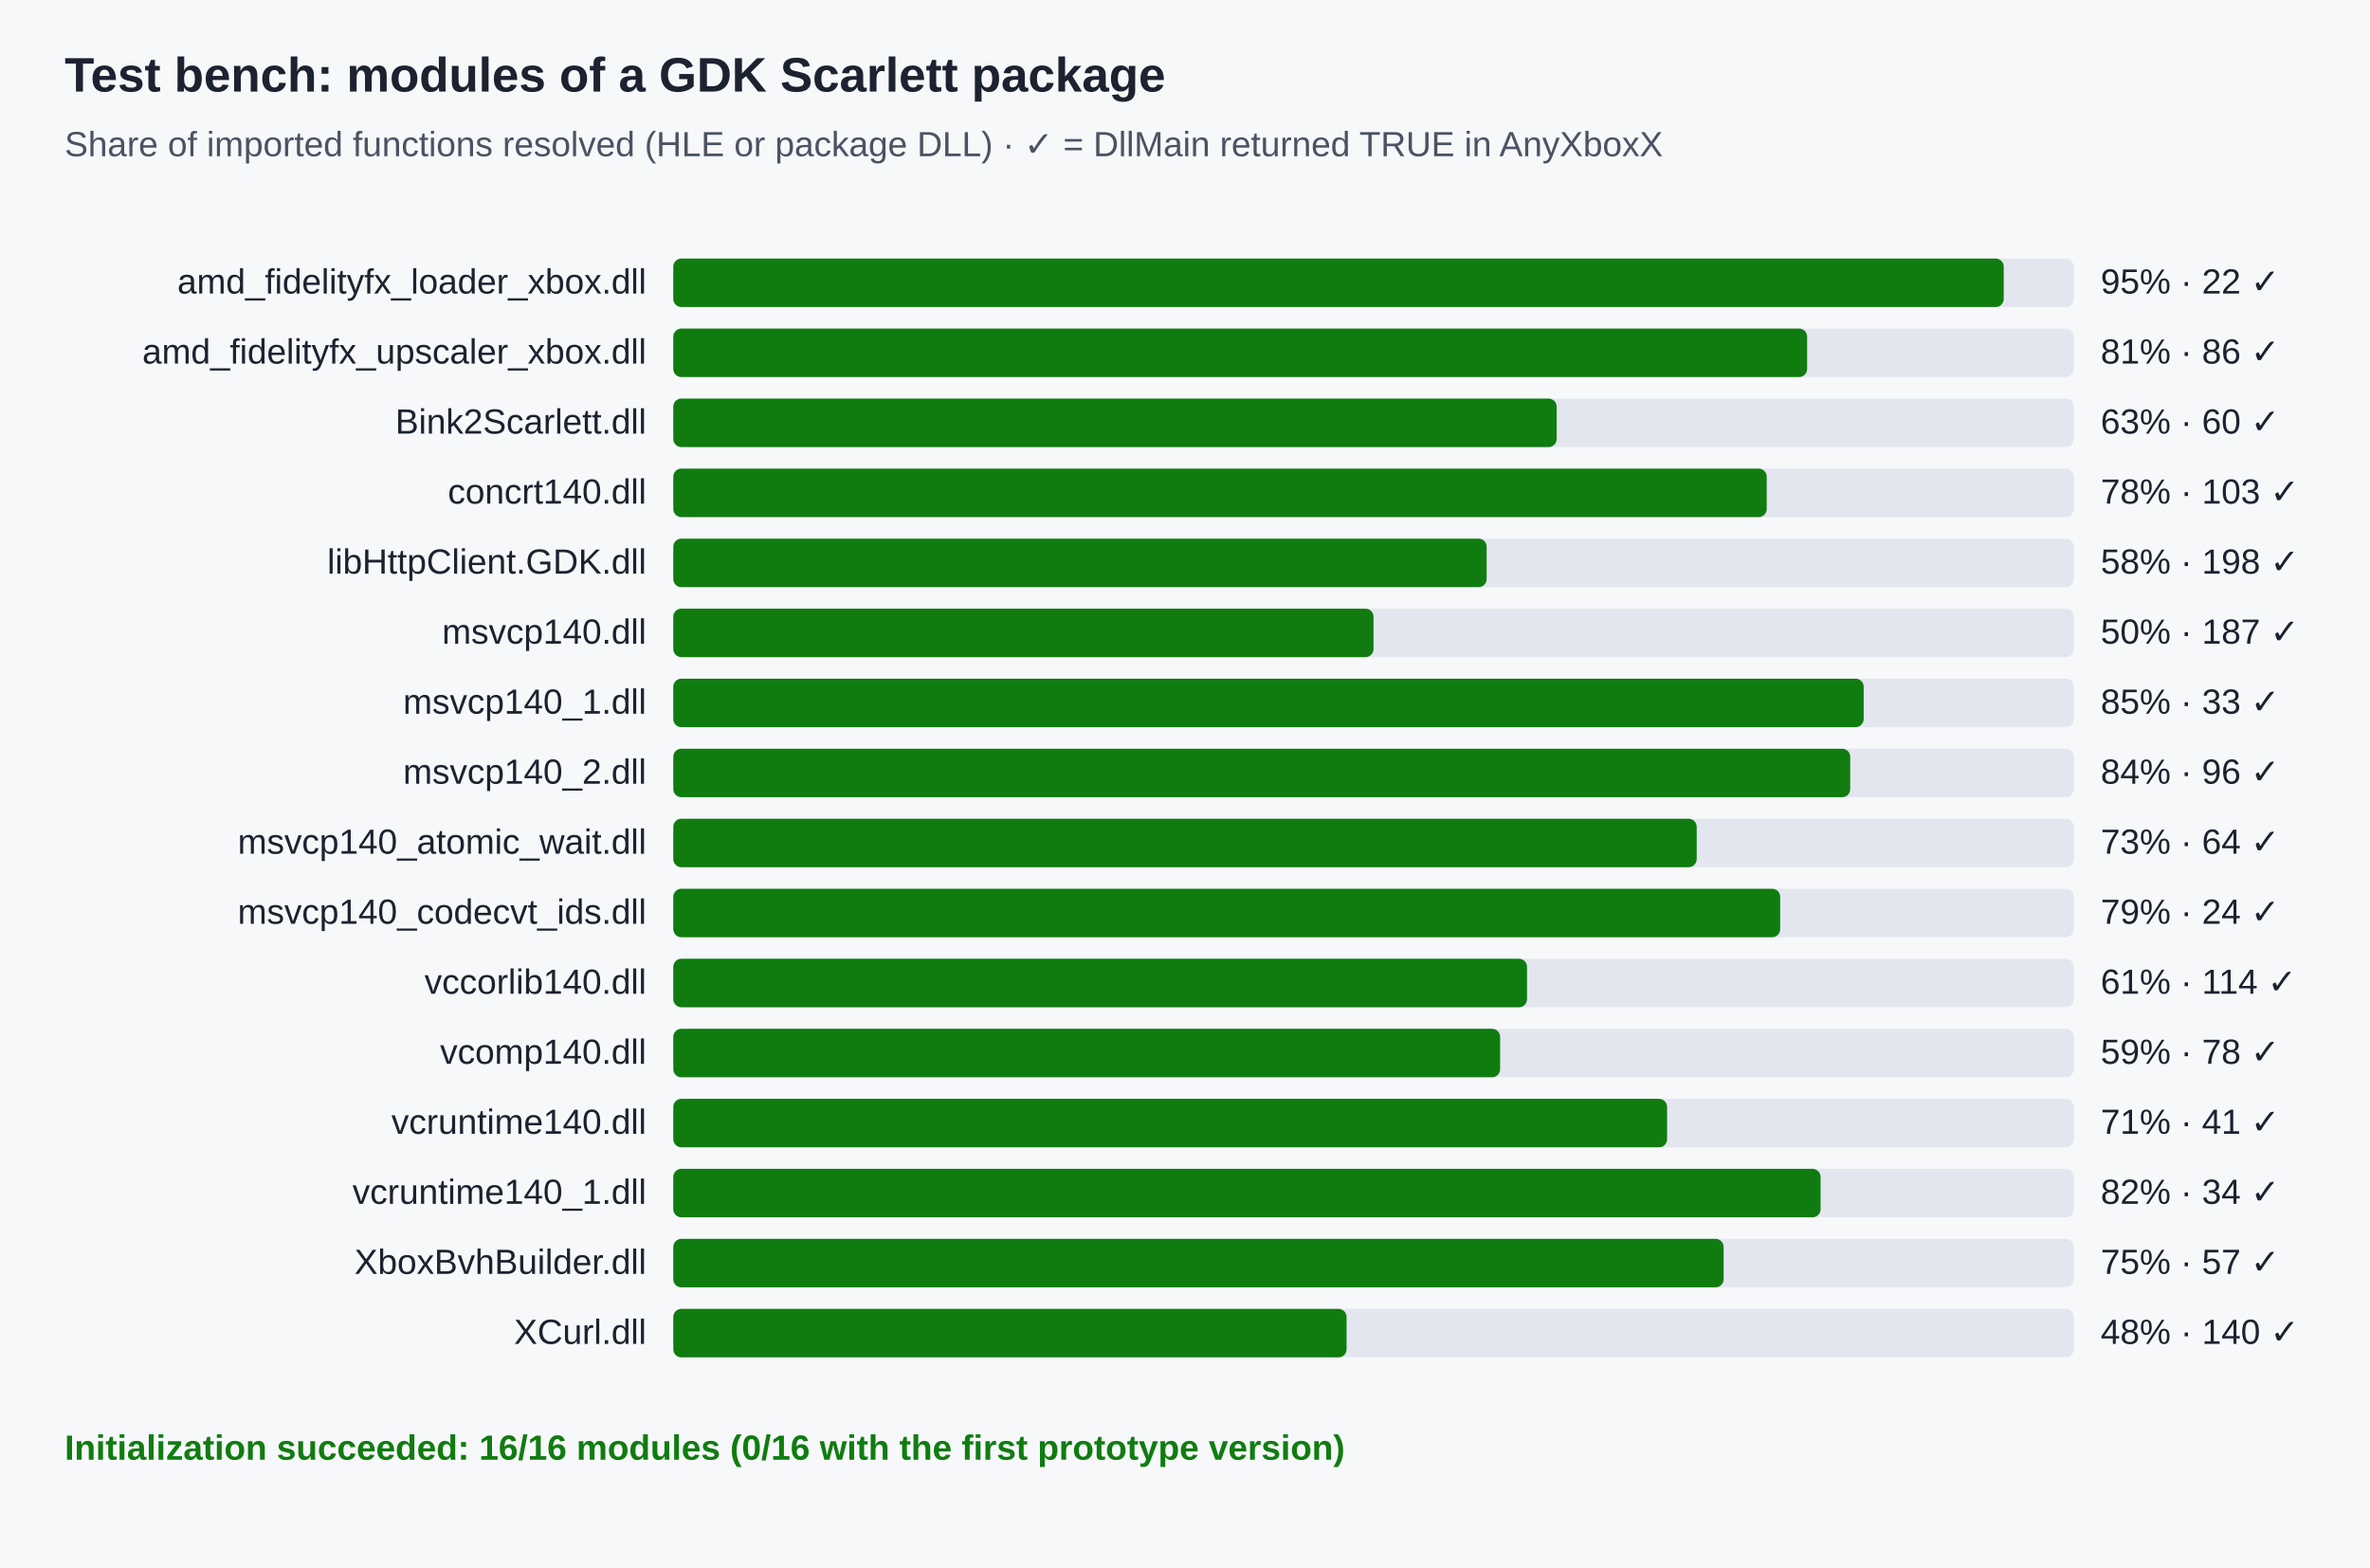
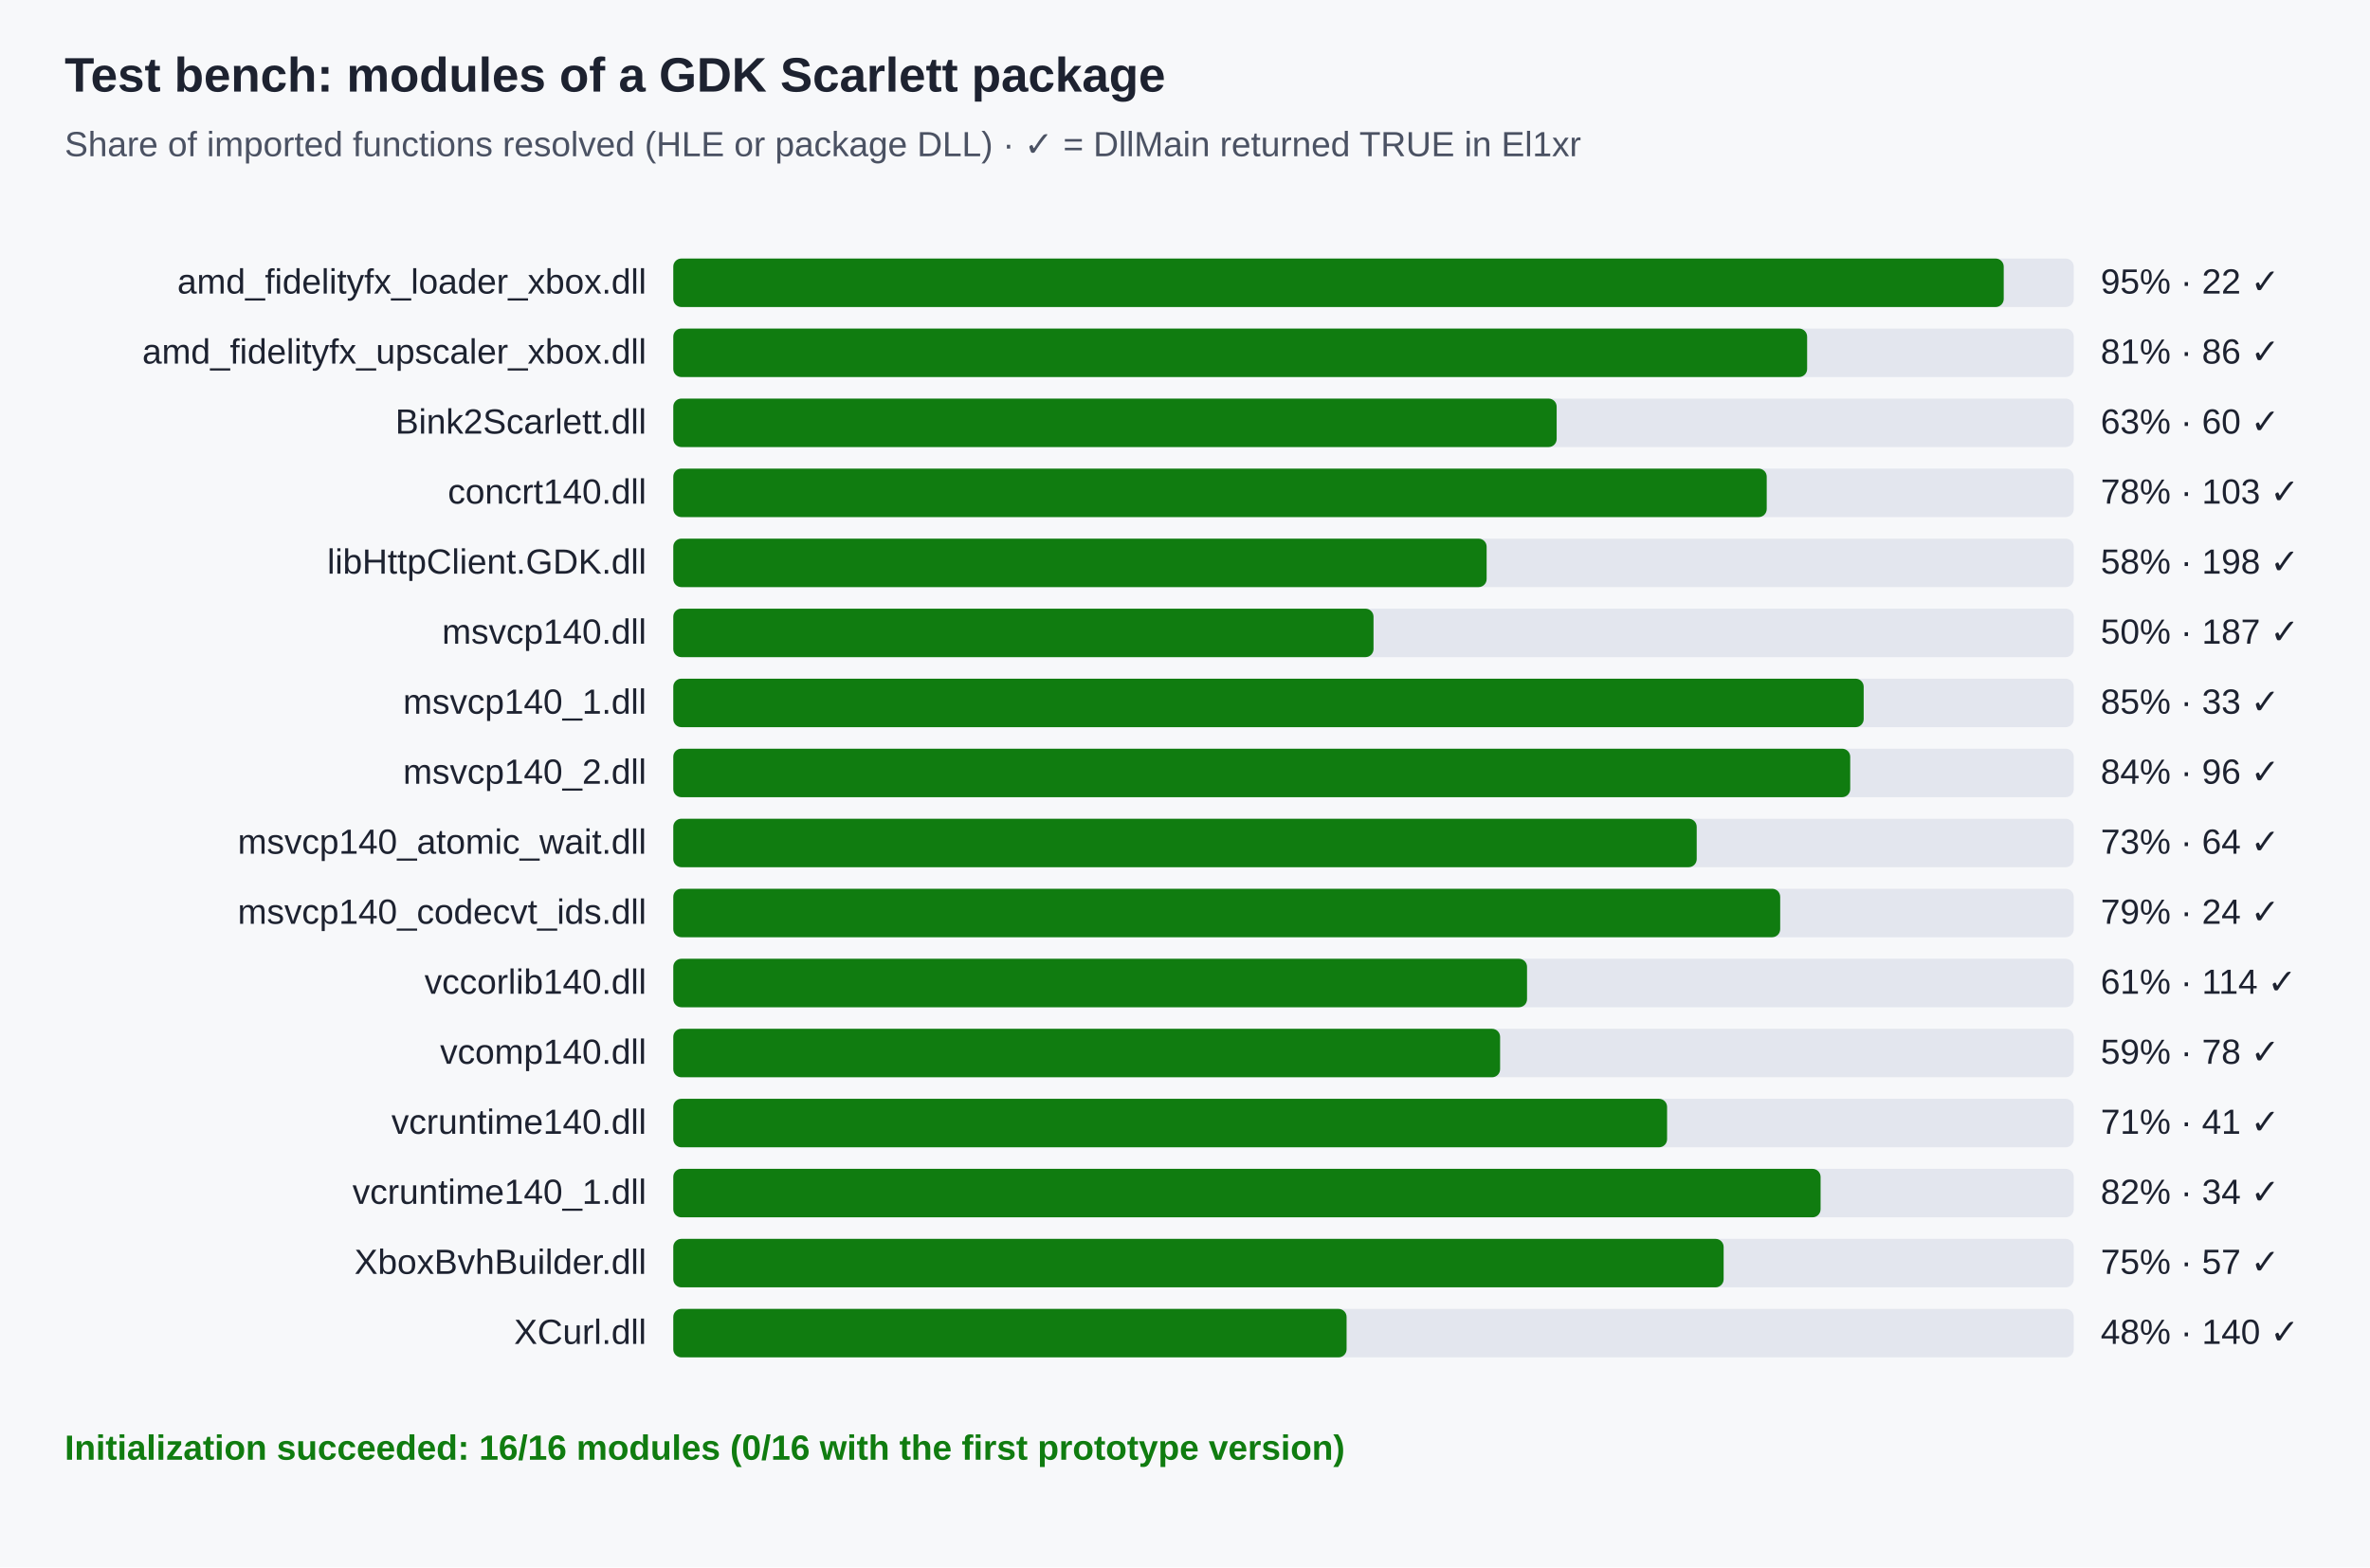
<svg xmlns="http://www.w3.org/2000/svg" width="880" height="582" viewBox="0 0 880 582" font-family="Segoe UI, Arial, sans-serif" font-size="13">
  <rect width="880" height="582" fill="#f7f8fa" />
  <text x="24" y="34" font-size="18" font-weight="600" fill="#1d2230">Test bench: modules of a GDK Scarlett package</text>
-   <text x="24" y="58" fill="#4b5263">Share of imported functions resolved (HLE or package DLL) · ✓ = DllMain returned TRUE in AnyXboxX</text>
+   <text x="24" y="58" fill="#4b5263">Share of imported functions resolved (HLE or package DLL) · ✓ = DllMain returned TRUE in El1xr</text>
  <text x="240" y="109" text-anchor="end" fill="#1d2230">amd_fidelityfx_loader_xbox.dll</text>
  <rect x="250" y="96" width="520" height="18" rx="3" fill="#e3e6ee" />
  <rect x="250" y="96" width="494" height="18" rx="3" fill="#107c10" />
  <text x="780" y="109" fill="#1d2230">95% · 22 ✓</text>
  <text x="240" y="135" text-anchor="end" fill="#1d2230">amd_fidelityfx_upscaler_xbox.dll</text>
  <rect x="250" y="122" width="520" height="18" rx="3" fill="#e3e6ee" />
  <rect x="250" y="122" width="421" height="18" rx="3" fill="#107c10" />
  <text x="780" y="135" fill="#1d2230">81% · 86 ✓</text>
  <text x="240" y="161" text-anchor="end" fill="#1d2230">Bink2Scarlett.dll</text>
  <rect x="250" y="148" width="520" height="18" rx="3" fill="#e3e6ee" />
  <rect x="250" y="148" width="328" height="18" rx="3" fill="#107c10" />
  <text x="780" y="161" fill="#1d2230">63% · 60 ✓</text>
  <text x="240" y="187" text-anchor="end" fill="#1d2230">concrt140.dll</text>
  <rect x="250" y="174" width="520" height="18" rx="3" fill="#e3e6ee" />
  <rect x="250" y="174" width="406" height="18" rx="3" fill="#107c10" />
  <text x="780" y="187" fill="#1d2230">78% · 103 ✓</text>
  <text x="240" y="213" text-anchor="end" fill="#1d2230">libHttpClient.GDK.dll</text>
  <rect x="250" y="200" width="520" height="18" rx="3" fill="#e3e6ee" />
  <rect x="250" y="200" width="302" height="18" rx="3" fill="#107c10" />
  <text x="780" y="213" fill="#1d2230">58% · 198 ✓</text>
  <text x="240" y="239" text-anchor="end" fill="#1d2230">msvcp140.dll</text>
  <rect x="250" y="226" width="520" height="18" rx="3" fill="#e3e6ee" />
  <rect x="250" y="226" width="260" height="18" rx="3" fill="#107c10" />
  <text x="780" y="239" fill="#1d2230">50% · 187 ✓</text>
  <text x="240" y="265" text-anchor="end" fill="#1d2230">msvcp140_1.dll</text>
  <rect x="250" y="252" width="520" height="18" rx="3" fill="#e3e6ee" />
  <rect x="250" y="252" width="442" height="18" rx="3" fill="#107c10" />
  <text x="780" y="265" fill="#1d2230">85% · 33 ✓</text>
  <text x="240" y="291" text-anchor="end" fill="#1d2230">msvcp140_2.dll</text>
  <rect x="250" y="278" width="520" height="18" rx="3" fill="#e3e6ee" />
  <rect x="250" y="278" width="437" height="18" rx="3" fill="#107c10" />
  <text x="780" y="291" fill="#1d2230">84% · 96 ✓</text>
  <text x="240" y="317" text-anchor="end" fill="#1d2230">msvcp140_atomic_wait.dll</text>
  <rect x="250" y="304" width="520" height="18" rx="3" fill="#e3e6ee" />
  <rect x="250" y="304" width="380" height="18" rx="3" fill="#107c10" />
  <text x="780" y="317" fill="#1d2230">73% · 64 ✓</text>
  <text x="240" y="343" text-anchor="end" fill="#1d2230">msvcp140_codecvt_ids.dll</text>
  <rect x="250" y="330" width="520" height="18" rx="3" fill="#e3e6ee" />
  <rect x="250" y="330" width="411" height="18" rx="3" fill="#107c10" />
  <text x="780" y="343" fill="#1d2230">79% · 24 ✓</text>
  <text x="240" y="369" text-anchor="end" fill="#1d2230">vccorlib140.dll</text>
  <rect x="250" y="356" width="520" height="18" rx="3" fill="#e3e6ee" />
  <rect x="250" y="356" width="317" height="18" rx="3" fill="#107c10" />
  <text x="780" y="369" fill="#1d2230">61% · 114 ✓</text>
  <text x="240" y="395" text-anchor="end" fill="#1d2230">vcomp140.dll</text>
  <rect x="250" y="382" width="520" height="18" rx="3" fill="#e3e6ee" />
  <rect x="250" y="382" width="307" height="18" rx="3" fill="#107c10" />
  <text x="780" y="395" fill="#1d2230">59% · 78 ✓</text>
  <text x="240" y="421" text-anchor="end" fill="#1d2230">vcruntime140.dll</text>
  <rect x="250" y="408" width="520" height="18" rx="3" fill="#e3e6ee" />
  <rect x="250" y="408" width="369" height="18" rx="3" fill="#107c10" />
  <text x="780" y="421" fill="#1d2230">71% · 41 ✓</text>
  <text x="240" y="447" text-anchor="end" fill="#1d2230">vcruntime140_1.dll</text>
  <rect x="250" y="434" width="520" height="18" rx="3" fill="#e3e6ee" />
  <rect x="250" y="434" width="426" height="18" rx="3" fill="#107c10" />
  <text x="780" y="447" fill="#1d2230">82% · 34 ✓</text>
  <text x="240" y="473" text-anchor="end" fill="#1d2230">XboxBvhBuilder.dll</text>
  <rect x="250" y="460" width="520" height="18" rx="3" fill="#e3e6ee" />
  <rect x="250" y="460" width="390" height="18" rx="3" fill="#107c10" />
  <text x="780" y="473" fill="#1d2230">75% · 57 ✓</text>
  <text x="240" y="499" text-anchor="end" fill="#1d2230">XCurl.dll</text>
  <rect x="250" y="486" width="520" height="18" rx="3" fill="#e3e6ee" />
  <rect x="250" y="486" width="250" height="18" rx="3" fill="#107c10" />
  <text x="780" y="499" fill="#1d2230">48% · 140 ✓</text>
  <text x="24" y="542" font-weight="600" fill="#107c10">Initialization succeeded: 16/16 modules (0/16 with the first prototype version)</text>
</svg>
